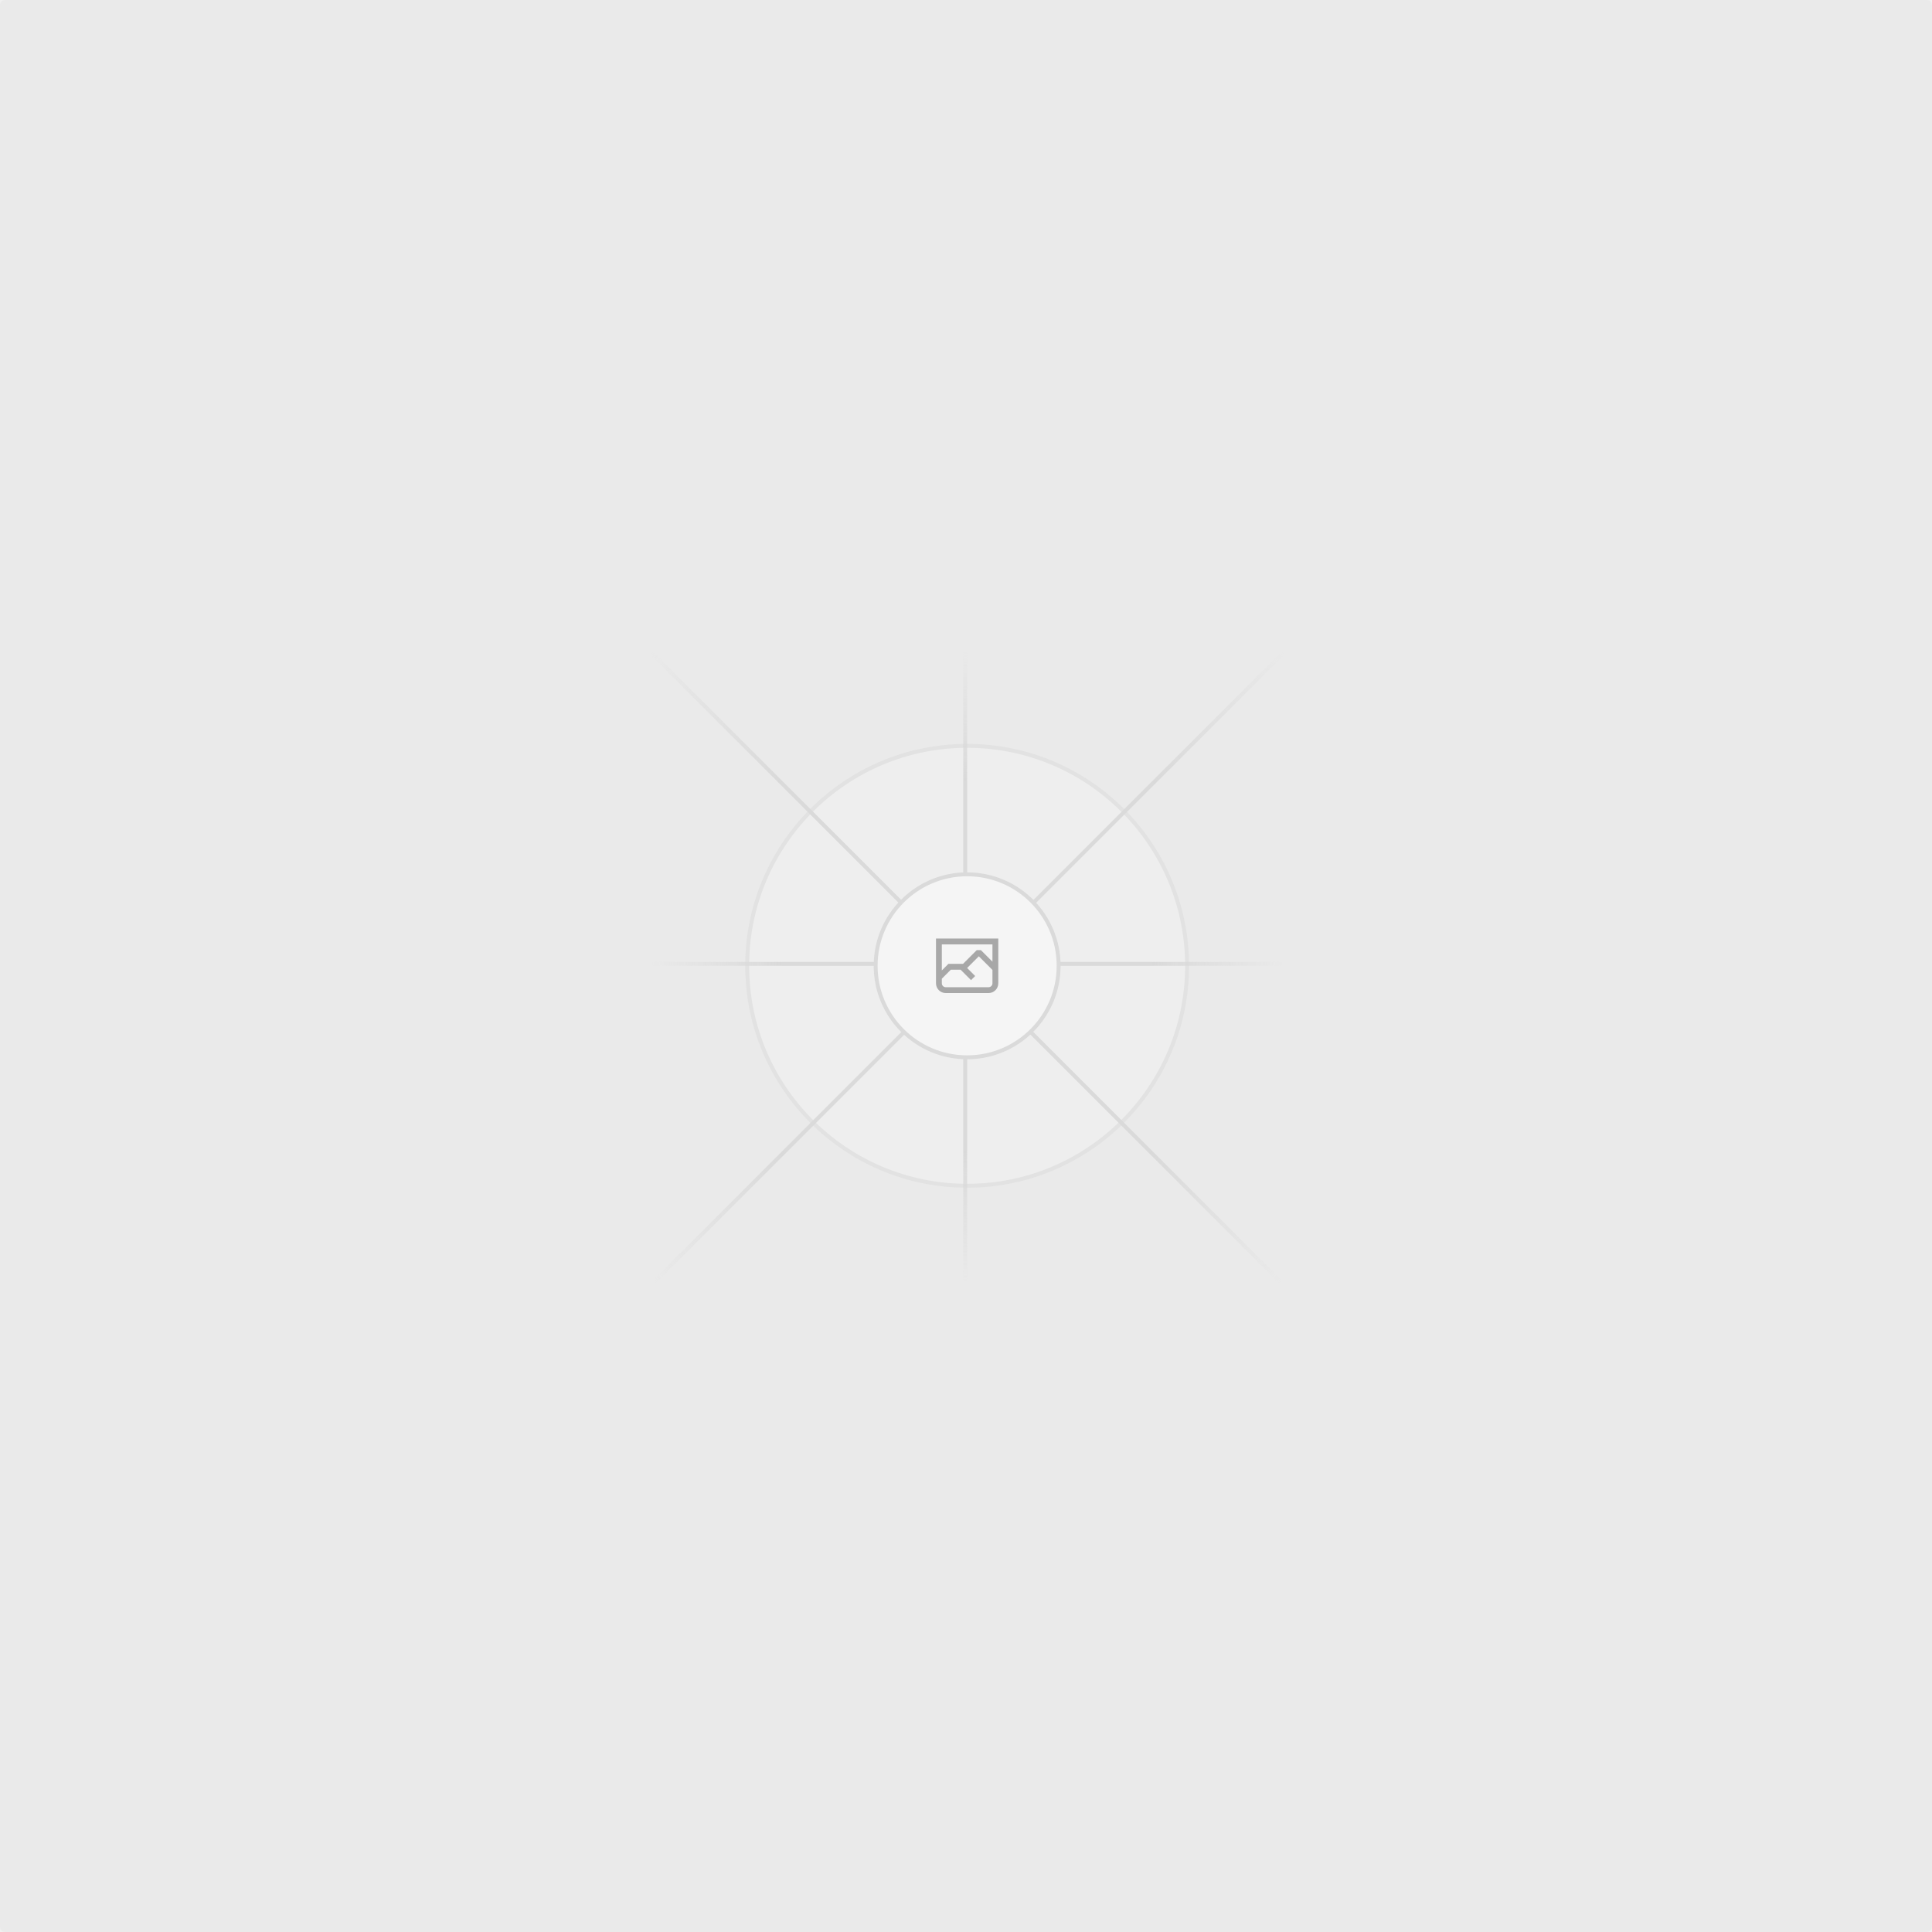
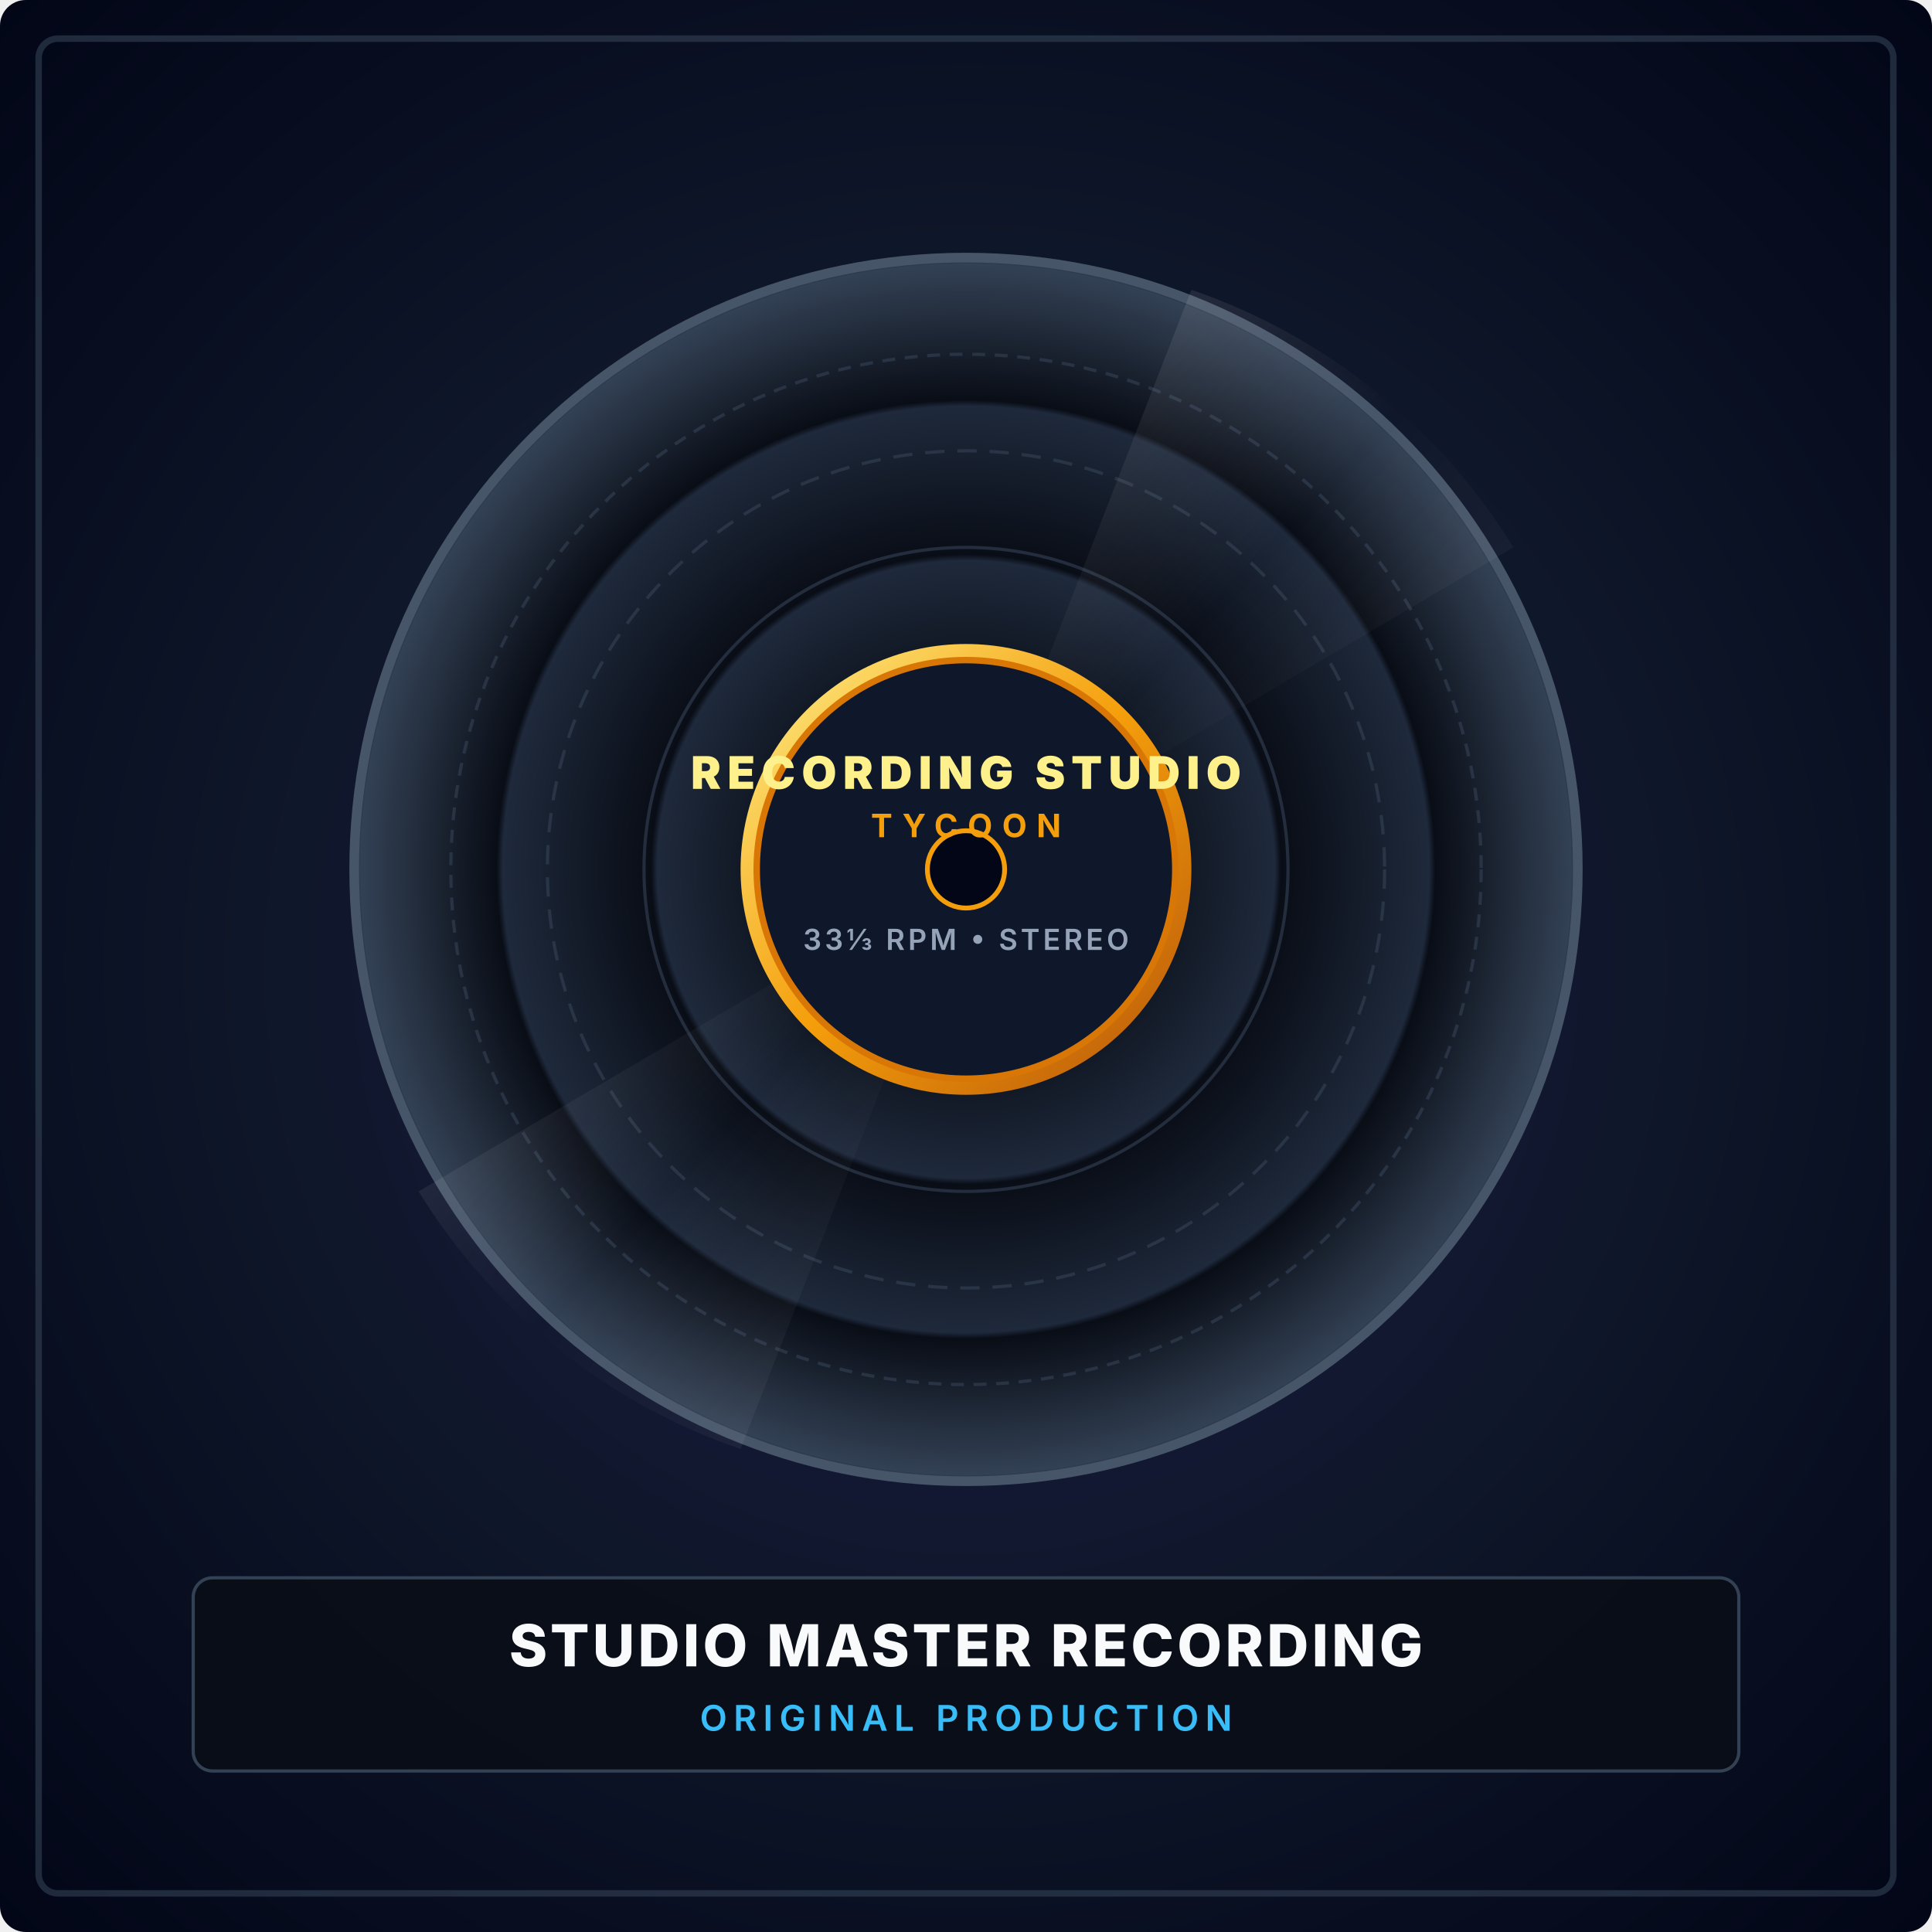
- <svg xmlns="http://www.w3.org/2000/svg" width="1200" height="1200" fill="none">
-   <rect width="1200" height="1200" fill="#EAEAEA" rx="3" />
-   <g opacity=".5">
-     <g opacity=".5">
-       <path fill="#FAFAFA" d="M600.709 736.5c-75.454 0-136.621-61.167-136.621-136.62 0-75.454 61.167-136.621 136.621-136.621 75.453 0 136.62 61.167 136.62 136.621 0 75.453-61.167 136.62-136.62 136.62Z" />
-       <path stroke="#C9C9C9" stroke-width="2.418" d="M600.709 736.5c-75.454 0-136.621-61.167-136.621-136.62 0-75.454 61.167-136.621 136.621-136.621 75.453 0 136.62 61.167 136.62 136.621 0 75.453-61.167 136.62-136.62 136.62Z" />
-     </g>
-     <path stroke="url(#a)" stroke-width="2.418" d="M0-1.209h553.581" transform="scale(1 -1) rotate(45 1163.11 91.165)" />
-     <path stroke="url(#b)" stroke-width="2.418" d="M404.846 598.671h391.726" />
-     <path stroke="url(#c)" stroke-width="2.418" d="M599.5 795.742V404.017" />
-     <path stroke="url(#d)" stroke-width="2.418" d="m795.717 796.597-391.441-391.44" />
-     <path fill="#fff" d="M600.709 656.704c-31.384 0-56.825-25.441-56.825-56.824 0-31.384 25.441-56.825 56.825-56.825 31.383 0 56.824 25.441 56.824 56.825 0 31.383-25.441 56.824-56.824 56.824Z" />
-     <g clip-path="url(#e)">
-       <path fill="#666" fill-rule="evenodd" d="M616.426 586.58h-31.434v16.176l3.553-3.554.531-.531h9.068l.074-.074 8.463-8.463h2.565l7.18 7.181V586.58Zm-15.715 14.654 3.698 3.699 1.283 1.282-2.565 2.565-1.282-1.283-5.2-5.199h-6.066l-5.514 5.514-.073.073v2.876a2.418 2.418 0 0 0 2.418 2.418h26.598a2.418 2.418 0 0 0 2.418-2.418v-8.317l-8.463-8.463-7.181 7.181-.071.072Zm-19.347 5.442v4.085a6.045 6.045 0 0 0 6.046 6.045h26.598a6.044 6.044 0 0 0 6.045-6.045v-7.108l1.356-1.355-1.282-1.283-.074-.073v-17.989h-38.689v23.43l-.146.146.146.147Z" clip-rule="evenodd" />
-     </g>
-     <path stroke="#C9C9C9" stroke-width="2.418" d="M600.709 656.704c-31.384 0-56.825-25.441-56.825-56.824 0-31.384 25.441-56.825 56.825-56.825 31.383 0 56.824 25.441 56.824 56.825 0 31.383-25.441 56.824-56.824 56.824Z" />
-   </g>
+ <svg xmlns="http://www.w3.org/2000/svg" viewBox="0 0 1200 1200" width="1200" height="1200" fill="none">
  <defs>
-     <linearGradient id="a" x1="554.061" x2="-.48" y1=".083" y2=".087" gradientUnits="userSpaceOnUse">
-       <stop stop-color="#C9C9C9" stop-opacity="0" />
-       <stop offset=".208" stop-color="#C9C9C9" />
-       <stop offset=".792" stop-color="#C9C9C9" />
-       <stop offset="1" stop-color="#C9C9C9" stop-opacity="0" />
+     <radialGradient id="bg" cx="50%" cy="50%" r="70%">
+       <stop offset="0%" stop-color="#1e1b4b" />
+       <stop offset="50%" stop-color="#0f172a" />
+       <stop offset="100%" stop-color="#020617" />
+     </radialGradient>
+     <radialGradient id="vinyl" cx="50%" cy="50%" r="50%">
+       <stop offset="0%" stop-color="#0f172a" />
+       <stop offset="25%" stop-color="#1e293b" />
+       <stop offset="26%" stop-color="#090d16" />
+       <stop offset="50%" stop-color="#1e293b" />
+       <stop offset="51%" stop-color="#090d16" />
+       <stop offset="75%" stop-color="#1e293b" />
+       <stop offset="76%" stop-color="#090d16" />
+       <stop offset="98%" stop-color="#334155" />
+       <stop offset="100%" stop-color="#050811" />
+     </radialGradient>
+     <linearGradient id="gold" x1="0%" y1="0%" x2="100%" y2="100%">
+       <stop offset="0%" stop-color="#fef08a" />
+       <stop offset="50%" stop-color="#f59e0b" />
+       <stop offset="100%" stop-color="#b45309" />
    </linearGradient>
-     <linearGradient id="b" x1="796.912" x2="404.507" y1="599.963" y2="599.965" gradientUnits="userSpaceOnUse">
-       <stop stop-color="#C9C9C9" stop-opacity="0" />
-       <stop offset=".208" stop-color="#C9C9C9" />
-       <stop offset=".792" stop-color="#C9C9C9" />
-       <stop offset="1" stop-color="#C9C9C9" stop-opacity="0" />
+     <linearGradient id="sheen" x1="0%" y1="0%" x2="100%" y2="100%">
+       <stop offset="0%" stop-color="#ffffff" stop-opacity="0.15" />
+       <stop offset="50%" stop-color="#ffffff" stop-opacity="0" />
+       <stop offset="100%" stop-color="#ffffff" stop-opacity="0.08" />
    </linearGradient>
-     <linearGradient id="c" x1="600.792" x2="600.794" y1="403.677" y2="796.082" gradientUnits="userSpaceOnUse">
-       <stop stop-color="#C9C9C9" stop-opacity="0" />
-       <stop offset=".208" stop-color="#C9C9C9" />
-       <stop offset=".792" stop-color="#C9C9C9" />
-       <stop offset="1" stop-color="#C9C9C9" stop-opacity="0" />
-     </linearGradient>
-     <linearGradient id="d" x1="404.85" x2="796.972" y1="403.903" y2="796.02" gradientUnits="userSpaceOnUse">
-       <stop stop-color="#C9C9C9" stop-opacity="0" />
-       <stop offset=".208" stop-color="#C9C9C9" />
-       <stop offset=".792" stop-color="#C9C9C9" />
-       <stop offset="1" stop-color="#C9C9C9" stop-opacity="0" />
-     </linearGradient>
-     <clipPath id="e">
-       <path fill="#fff" d="M581.364 580.535h38.689v38.689h-38.689z" />
-     </clipPath>
  </defs>
+   <rect width="1200" height="1200" fill="url(#bg)" rx="16" />
+   <rect x="24" y="24" width="1152" height="1152" rx="12" stroke="#334155" stroke-width="4" stroke-opacity="0.6" />
+   <circle cx="600" cy="540" r="380" fill="url(#vinyl)" stroke="#475569" stroke-width="6" />
+   <circle cx="600" cy="540" r="320" stroke="#334155" stroke-width="2" stroke-dasharray="8 6" opacity="0.6" />
+   <circle cx="600" cy="540" r="260" stroke="#334155" stroke-width="2" stroke-dasharray="12 8" opacity="0.6" />
+   <circle cx="600" cy="540" r="200" stroke="#334155" stroke-width="2" opacity="0.6" />
+   <path d="M600 540 L940 340 A380 380 0 0 0 740 180 Z" fill="url(#sheen)" />
+   <path d="M600 540 L260 740 A380 380 0 0 0 460 900 Z" fill="url(#sheen)" />
+   <circle cx="600" cy="540" r="140" fill="url(#gold)" />
+   <circle cx="600" cy="540" r="130" fill="#0f172a" stroke="#d97706" stroke-width="4" />
+   <circle cx="600" cy="540" r="24" fill="#020617" stroke="#f59e0b" stroke-width="3" />
+   <text x="600" y="490" text-anchor="middle" fill="#fef08a" font-family="system-ui, -apple-system, sans-serif" font-size="28" font-weight="900" letter-spacing="4">RECORDING STUDIO</text>
+   <text x="600" y="520" text-anchor="middle" fill="#f59e0b" font-family="system-ui, -apple-system, sans-serif" font-size="20" font-weight="700" letter-spacing="6">TYCOON</text>
+   <text x="600" y="590" text-anchor="middle" fill="#94a3b8" font-family="system-ui, -apple-system, sans-serif" font-size="18" font-weight="600" letter-spacing="2">33⅓ RPM • STEREO</text>
+   <rect x="120" y="980" width="960" height="120" rx="12" fill="#090d16" fill-opacity="0.8" stroke="#334155" stroke-width="2" />
+   <text x="600" y="1035" text-anchor="middle" fill="#f8fafc" font-family="system-ui, -apple-system, sans-serif" font-size="36" font-weight="800" letter-spacing="2">STUDIO MASTER RECORDING</text>
+   <text x="600" y="1075" text-anchor="middle" fill="#38bdf8" font-family="system-ui, -apple-system, sans-serif" font-size="22" font-weight="600" letter-spacing="4">ORIGINAL PRODUCTION</text>
</svg>
